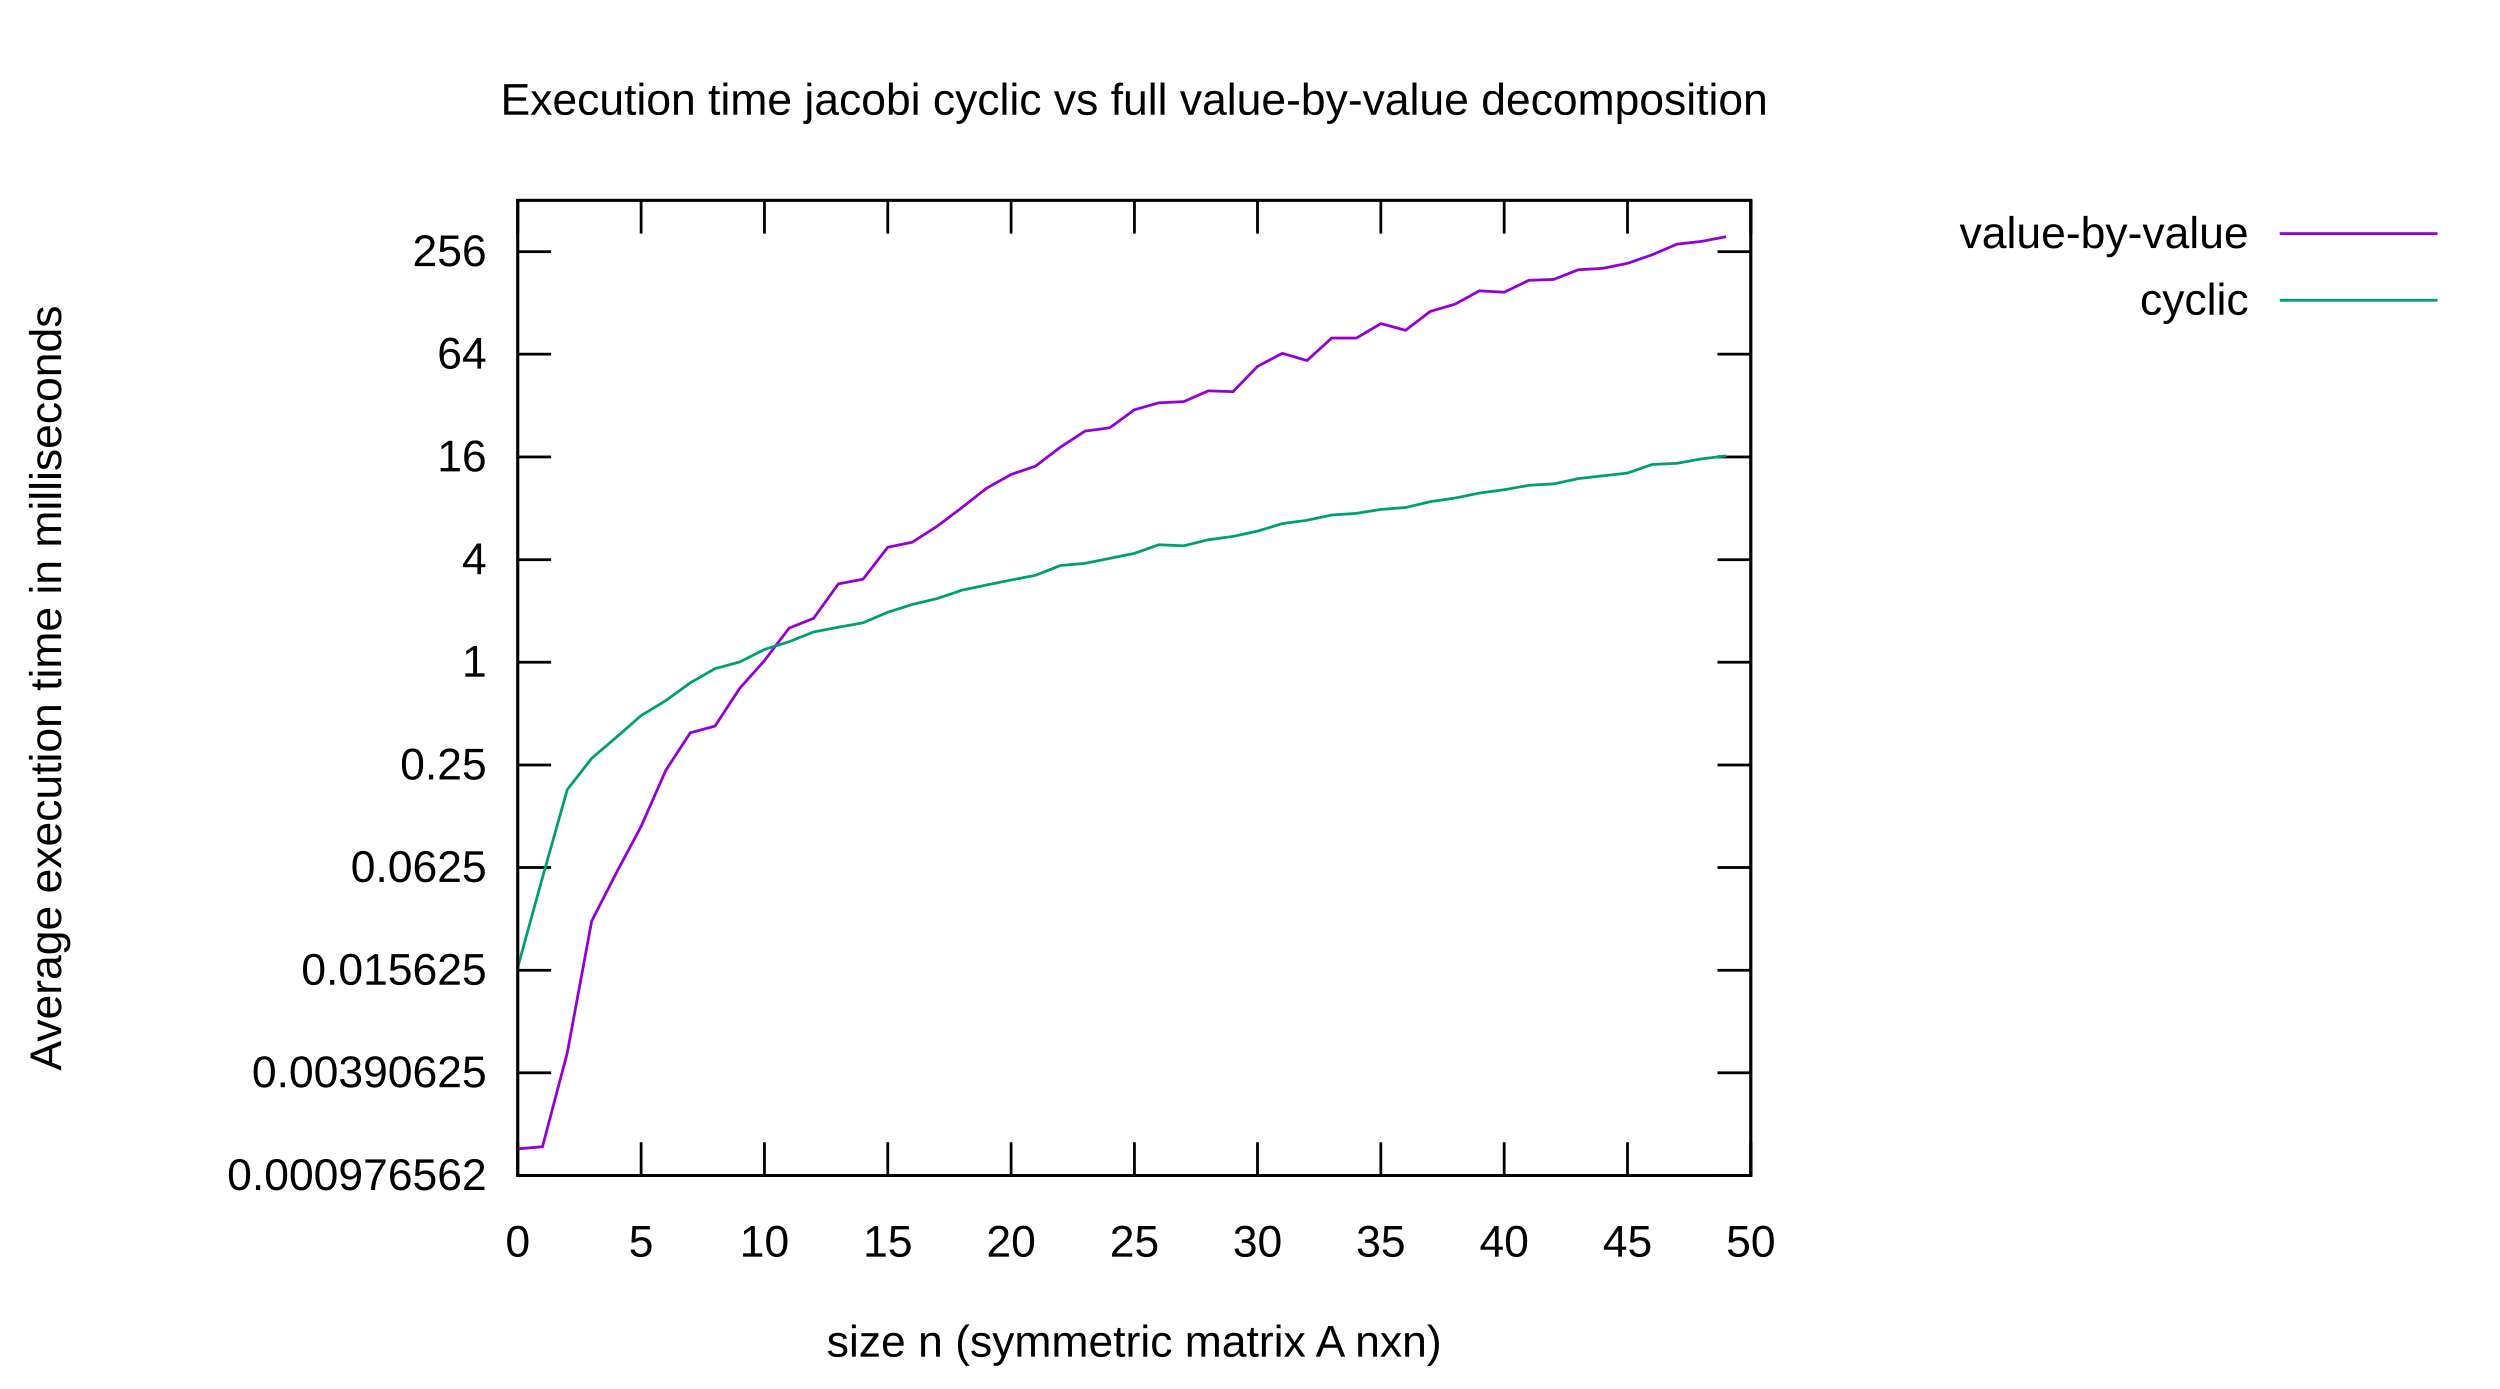
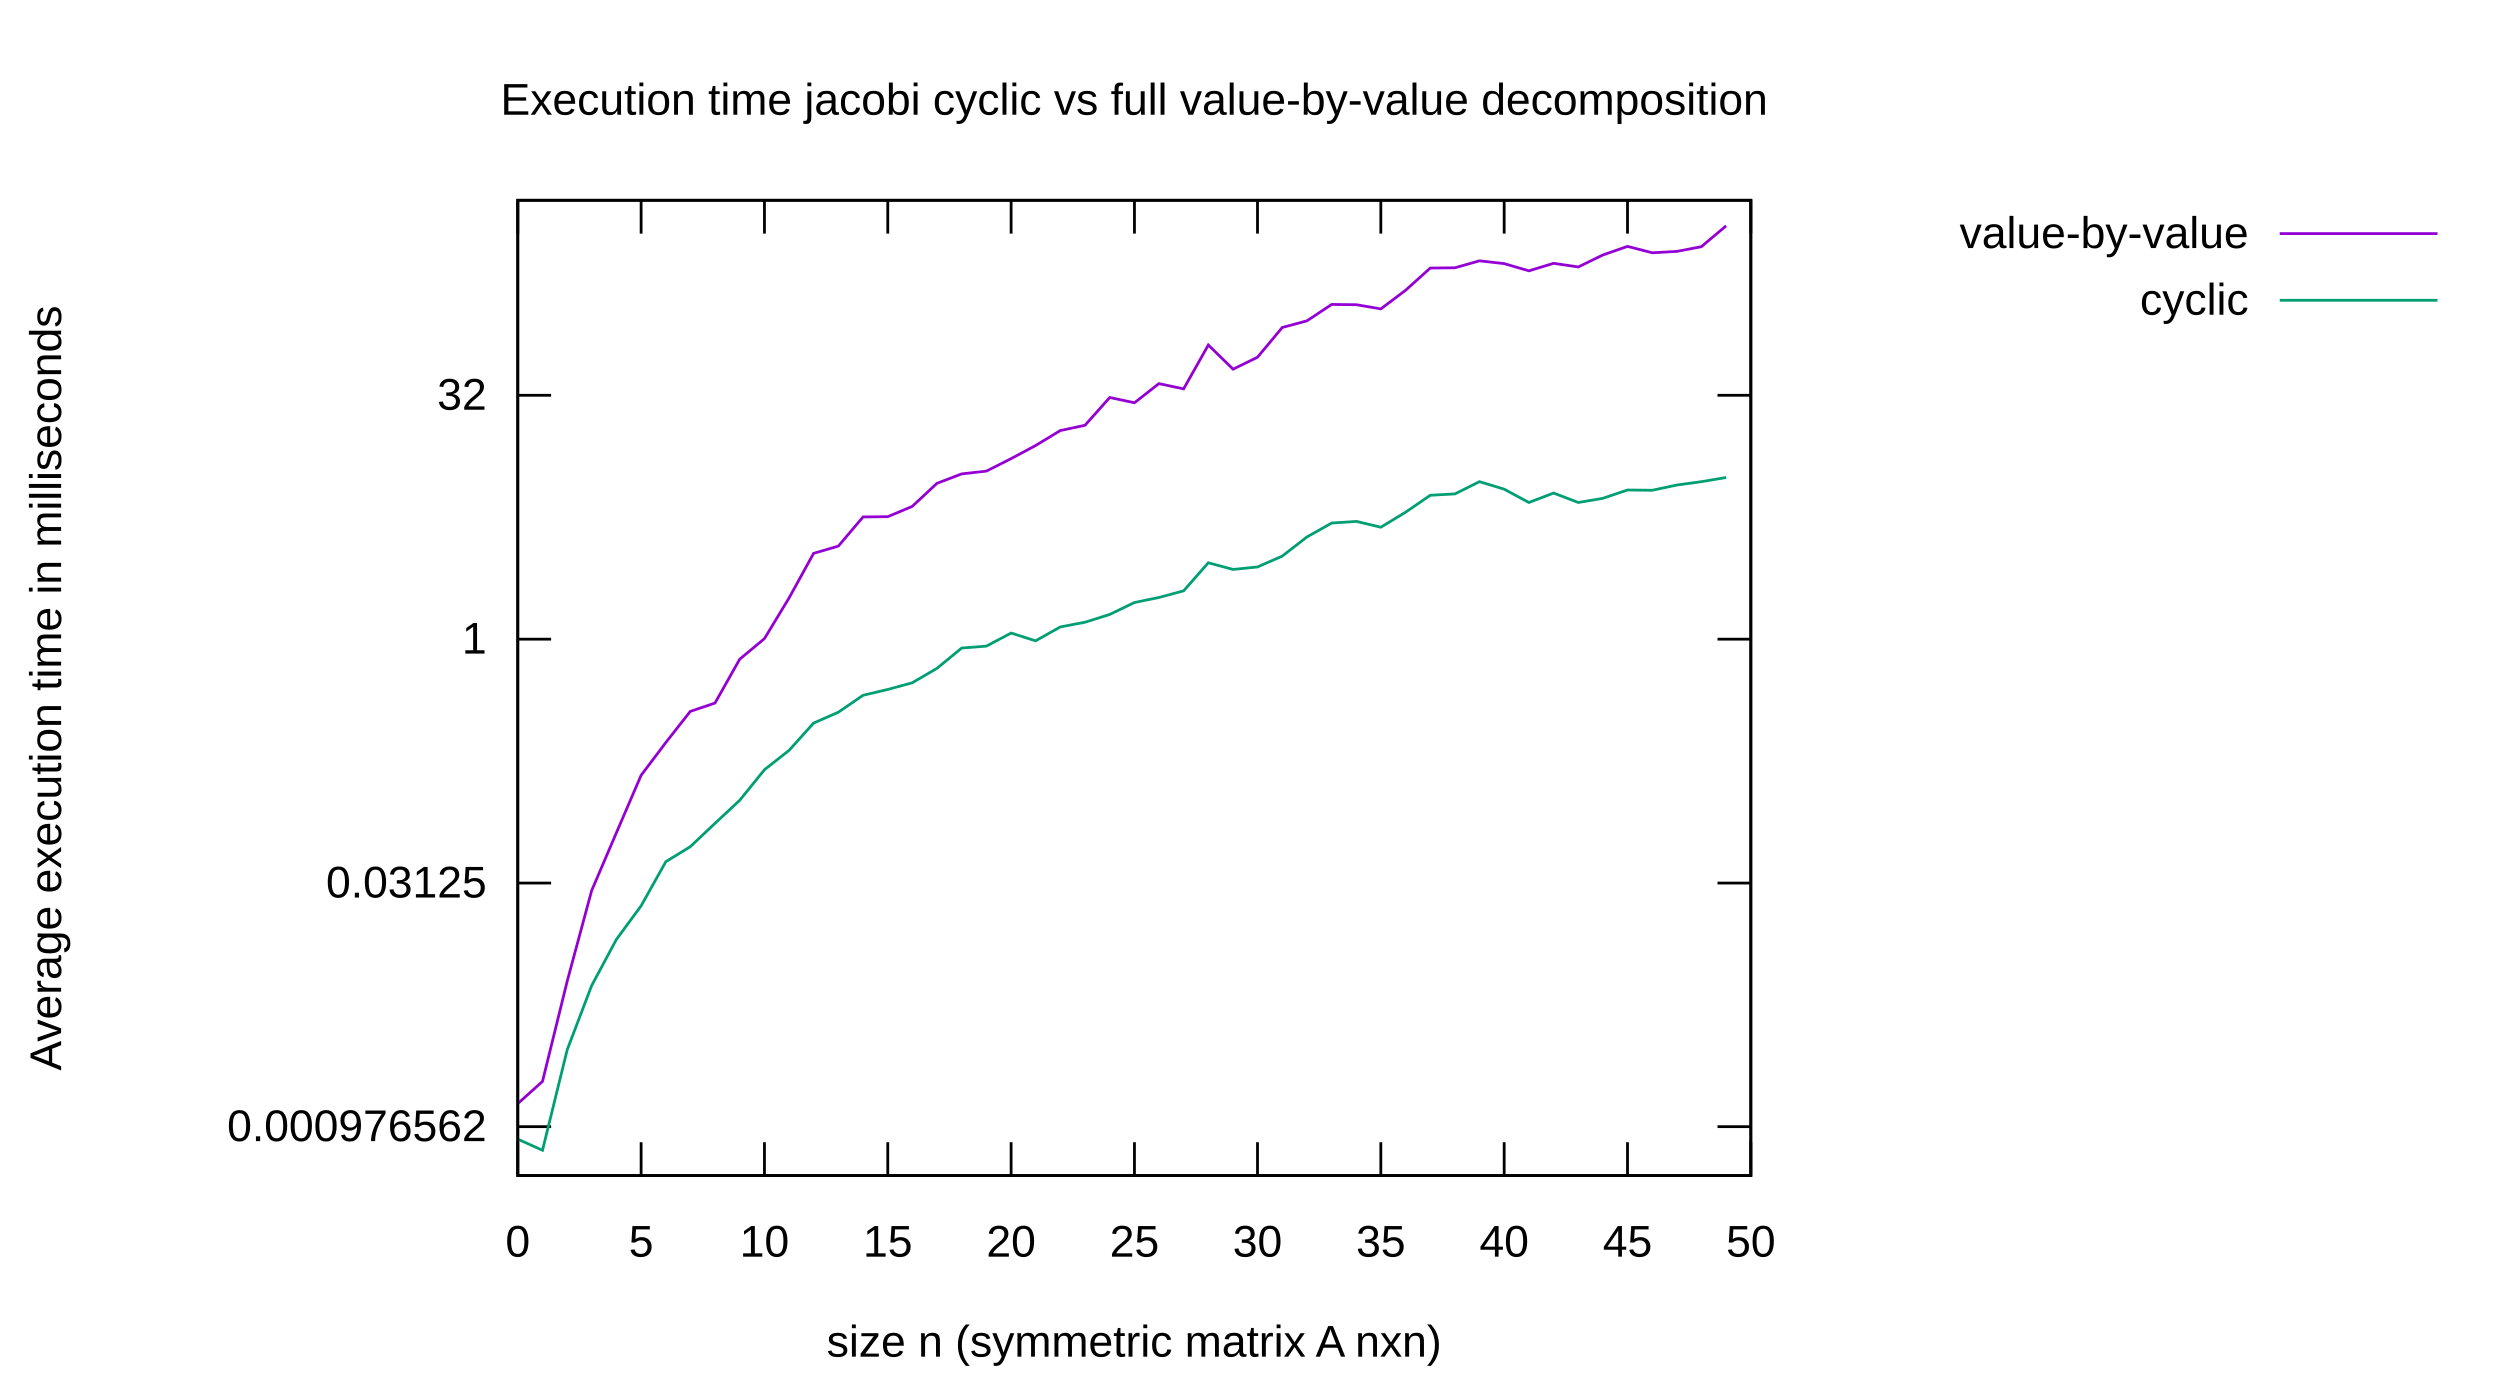
<svg xmlns="http://www.w3.org/2000/svg" xmlns:xlink="http://www.w3.org/1999/xlink" width="900" height="500" viewBox="0 0 900 500">
  <g id="gnuplot_canvas">
    <rect x="0" y="0" width="900" height="500" fill="#ffffff" />
    <defs>
      <circle id="gpDot" r="0.5" stroke-width="0.5" />
      <path id="gpPt0" stroke-width="0.167" stroke="currentColor" d="M-1,0 h2 M0,-1 v2" />
      <path id="gpPt1" stroke-width="0.167" stroke="currentColor" d="M-1,-1 L1,1 M1,-1 L-1,1" />
      <path id="gpPt2" stroke-width="0.167" stroke="currentColor" d="M-1,0 L1,0 M0,-1 L0,1 M-1,-1 L1,1 M-1,1 L1,-1" />
      <rect id="gpPt3" stroke-width="0.167" stroke="currentColor" x="-1" y="-1" width="2" height="2" />
      <rect id="gpPt4" stroke-width="0.167" stroke="currentColor" fill="currentColor" x="-1" y="-1" width="2" height="2" />
      <circle id="gpPt5" stroke-width="0.167" stroke="currentColor" cx="0" cy="0" r="1" />
      <use xlink:href="#gpPt5" id="gpPt6" fill="currentColor" stroke="none" />
      <path id="gpPt7" stroke-width="0.167" stroke="currentColor" d="M0,-1.33 L-1.33,0.67 L1.33,0.67 z" />
      <use xlink:href="#gpPt7" id="gpPt8" fill="currentColor" stroke="none" />
      <use xlink:href="#gpPt7" id="gpPt9" stroke="currentColor" transform="rotate(180)" />
      <use xlink:href="#gpPt9" id="gpPt10" fill="currentColor" stroke="none" />
      <use xlink:href="#gpPt3" id="gpPt11" stroke="currentColor" transform="rotate(45)" />
      <use xlink:href="#gpPt11" id="gpPt12" fill="currentColor" stroke="none" />
      <path id="gpPt13" stroke-width="0.167" stroke="currentColor" d="M0,1.330 L1.265,0.411 L0.782,-1.067 L-0.782,-1.076 L-1.265,0.411 z" />
      <use xlink:href="#gpPt13" id="gpPt14" fill="currentColor" stroke="none" />
      <filter id="textbox" filterUnits="objectBoundingBox" x="0" y="0" height="1" width="1">
        <feFlood flood-color="#FFFFFF" flood-opacity="1" result="bgnd" />
        <feComposite in="SourceGraphic" in2="bgnd" operator="atop" />
      </filter>
      <filter id="greybox" filterUnits="objectBoundingBox" x="0" y="0" height="1" width="1">
        <feFlood flood-color="lightgrey" flood-opacity="1" result="grey" />
        <feComposite in="SourceGraphic" in2="grey" operator="atop" />
      </filter>
    </defs>
    <g fill="none" color="#FFFFFF" stroke="currentColor" stroke-width="1.00" stroke-linecap="butt" stroke-linejoin="miter">
</g>
    <g fill="none" color="black" stroke="currentColor" stroke-width="1.00" stroke-linecap="butt" stroke-linejoin="miter">
-       <path stroke="black" d="M186.4,423.2 L198.4,423.2 M630.3,423.2 L618.3,423.2  " />
-       <g transform="translate(175.2,428.4)" stroke="none" fill="black" font-family="Arial" font-size="16.00" text-anchor="end">
+       <path stroke="black" d="M186.4,405.6 L198.4,405.6 M630.3,405.6 L618.3,405.6  " />
+       <g transform="translate(175.2,410.8)" stroke="none" fill="black" font-family="Arial" font-size="16.00" text-anchor="end">
        <text>
          <tspan font-family="Arial"> 0.000976562</tspan>
        </text>
      </g>
    </g>
    <g fill="none" color="black" stroke="currentColor" stroke-width="1.00" stroke-linecap="butt" stroke-linejoin="miter">
-       <path stroke="black" d="M186.4,386.2 L198.4,386.2 M630.3,386.2 L618.3,386.2  " />
-       <g transform="translate(175.2,391.4)" stroke="none" fill="black" font-family="Arial" font-size="16.00" text-anchor="end">
-         <text>
-           <tspan font-family="Arial"> 0.00390625</tspan>
-         </text>
-       </g>
-     </g>
-     <g fill="none" color="black" stroke="currentColor" stroke-width="1.00" stroke-linecap="butt" stroke-linejoin="miter">
-       <path stroke="black" d="M186.4,349.3 L198.4,349.3 M630.3,349.3 L618.3,349.3  " />
-       <g transform="translate(175.2,354.5)" stroke="none" fill="black" font-family="Arial" font-size="16.00" text-anchor="end">
-         <text>
-           <tspan font-family="Arial"> 0.015625</tspan>
-         </text>
-       </g>
-     </g>
-     <g fill="none" color="black" stroke="currentColor" stroke-width="1.00" stroke-linecap="butt" stroke-linejoin="miter">
-       <path stroke="black" d="M186.4,312.3 L198.4,312.3 M630.3,312.3 L618.3,312.3  " />
-       <g transform="translate(175.2,317.5)" stroke="none" fill="black" font-family="Arial" font-size="16.00" text-anchor="end">
-         <text>
-           <tspan font-family="Arial"> 0.0625</tspan>
-         </text>
-       </g>
-     </g>
-     <g fill="none" color="black" stroke="currentColor" stroke-width="1.00" stroke-linecap="butt" stroke-linejoin="miter">
-       <path stroke="black" d="M186.4,275.4 L198.4,275.4 M630.3,275.4 L618.3,275.4  " />
-       <g transform="translate(175.2,280.6)" stroke="none" fill="black" font-family="Arial" font-size="16.00" text-anchor="end">
-         <text>
-           <tspan font-family="Arial"> 0.25</tspan>
-         </text>
-       </g>
-     </g>
-     <g fill="none" color="black" stroke="currentColor" stroke-width="1.00" stroke-linecap="butt" stroke-linejoin="miter">
-       <path stroke="black" d="M186.4,238.4 L198.4,238.4 M630.3,238.4 L618.3,238.4  " />
-       <g transform="translate(175.2,243.6)" stroke="none" fill="black" font-family="Arial" font-size="16.00" text-anchor="end">
+       <path stroke="black" d="M186.4,317.9 L198.4,317.9 M630.3,317.9 L618.3,317.9  " />
+       <g transform="translate(175.2,323.1)" stroke="none" fill="black" font-family="Arial" font-size="16.00" text-anchor="end">
+         <text>
+           <tspan font-family="Arial"> 0.03125</tspan>
+         </text>
+       </g>
+     </g>
+     <g fill="none" color="black" stroke="currentColor" stroke-width="1.00" stroke-linecap="butt" stroke-linejoin="miter">
+       <path stroke="black" d="M186.4,230.1 L198.4,230.1 M630.3,230.1 L618.3,230.1  " />
+       <g transform="translate(175.2,235.3)" stroke="none" fill="black" font-family="Arial" font-size="16.00" text-anchor="end">
        <text>
          <tspan font-family="Arial"> 1</tspan>
        </text>
      </g>
    </g>
    <g fill="none" color="black" stroke="currentColor" stroke-width="1.00" stroke-linecap="butt" stroke-linejoin="miter">
-       <path stroke="black" d="M186.4,201.5 L198.4,201.5 M630.3,201.5 L618.3,201.5  " />
-       <g transform="translate(175.2,206.7)" stroke="none" fill="black" font-family="Arial" font-size="16.00" text-anchor="end">
-         <text>
-           <tspan font-family="Arial"> 4</tspan>
-         </text>
-       </g>
-     </g>
-     <g fill="none" color="black" stroke="currentColor" stroke-width="1.00" stroke-linecap="butt" stroke-linejoin="miter">
-       <path stroke="black" d="M186.4,164.5 L198.4,164.5 M630.3,164.5 L618.3,164.5  " />
-       <g transform="translate(175.2,169.7)" stroke="none" fill="black" font-family="Arial" font-size="16.00" text-anchor="end">
-         <text>
-           <tspan font-family="Arial"> 16</tspan>
-         </text>
-       </g>
-     </g>
-     <g fill="none" color="black" stroke="currentColor" stroke-width="1.00" stroke-linecap="butt" stroke-linejoin="miter">
-       <path stroke="black" d="M186.4,127.5 L198.4,127.5 M630.3,127.5 L618.3,127.5  " />
-       <g transform="translate(175.2,132.7)" stroke="none" fill="black" font-family="Arial" font-size="16.00" text-anchor="end">
-         <text>
-           <tspan font-family="Arial"> 64</tspan>
-         </text>
-       </g>
-     </g>
-     <g fill="none" color="black" stroke="currentColor" stroke-width="1.00" stroke-linecap="butt" stroke-linejoin="miter">
-       <path stroke="black" d="M186.4,90.6 L198.4,90.6 M630.3,90.6 L618.3,90.6  " />
-       <g transform="translate(175.2,95.8)" stroke="none" fill="black" font-family="Arial" font-size="16.00" text-anchor="end">
-         <text>
-           <tspan font-family="Arial"> 256</tspan>
+       <path stroke="black" d="M186.4,142.3 L198.4,142.3 M630.3,142.3 L618.3,142.3  " />
+       <g transform="translate(175.2,147.5)" stroke="none" fill="black" font-family="Arial" font-size="16.00" text-anchor="end">
+         <text>
+           <tspan font-family="Arial"> 32</tspan>
        </text>
      </g>
    </g>
    <g fill="none" color="black" stroke="currentColor" stroke-width="1.00" stroke-linecap="butt" stroke-linejoin="miter">
      <path stroke="black" d="M186.4,423.2 L186.4,411.2 M186.4,72.1 L186.4,84.1  " />
      <g transform="translate(186.4,452.4)" stroke="none" fill="black" font-family="Arial" font-size="16.00" text-anchor="middle">
        <text>
          <tspan font-family="Arial"> 0</tspan>
        </text>
      </g>
    </g>
    <g fill="none" color="black" stroke="currentColor" stroke-width="1.00" stroke-linecap="butt" stroke-linejoin="miter">
      <path stroke="black" d="M230.8,423.2 L230.8,411.2 M230.8,72.1 L230.8,84.1  " />
      <g transform="translate(230.8,452.4)" stroke="none" fill="black" font-family="Arial" font-size="16.00" text-anchor="middle">
        <text>
          <tspan font-family="Arial"> 5</tspan>
        </text>
      </g>
    </g>
    <g fill="none" color="black" stroke="currentColor" stroke-width="1.00" stroke-linecap="butt" stroke-linejoin="miter">
      <path stroke="black" d="M275.2,423.2 L275.2,411.2 M275.2,72.1 L275.2,84.1  " />
      <g transform="translate(275.2,452.4)" stroke="none" fill="black" font-family="Arial" font-size="16.00" text-anchor="middle">
        <text>
          <tspan font-family="Arial"> 10</tspan>
        </text>
      </g>
    </g>
    <g fill="none" color="black" stroke="currentColor" stroke-width="1.00" stroke-linecap="butt" stroke-linejoin="miter">
      <path stroke="black" d="M319.6,423.2 L319.6,411.2 M319.6,72.1 L319.6,84.1  " />
      <g transform="translate(319.6,452.4)" stroke="none" fill="black" font-family="Arial" font-size="16.00" text-anchor="middle">
        <text>
          <tspan font-family="Arial"> 15</tspan>
        </text>
      </g>
    </g>
    <g fill="none" color="black" stroke="currentColor" stroke-width="1.00" stroke-linecap="butt" stroke-linejoin="miter">
      <path stroke="black" d="M364.0,423.2 L364.0,411.2 M364.0,72.1 L364.0,84.1  " />
      <g transform="translate(364.0,452.4)" stroke="none" fill="black" font-family="Arial" font-size="16.00" text-anchor="middle">
        <text>
          <tspan font-family="Arial"> 20</tspan>
        </text>
      </g>
    </g>
    <g fill="none" color="black" stroke="currentColor" stroke-width="1.00" stroke-linecap="butt" stroke-linejoin="miter">
      <path stroke="black" d="M408.4,423.2 L408.4,411.2 M408.4,72.1 L408.4,84.1  " />
      <g transform="translate(408.4,452.4)" stroke="none" fill="black" font-family="Arial" font-size="16.00" text-anchor="middle">
        <text>
          <tspan font-family="Arial"> 25</tspan>
        </text>
      </g>
    </g>
    <g fill="none" color="black" stroke="currentColor" stroke-width="1.00" stroke-linecap="butt" stroke-linejoin="miter">
      <path stroke="black" d="M452.7,423.2 L452.7,411.2 M452.7,72.1 L452.7,84.1  " />
      <g transform="translate(452.7,452.4)" stroke="none" fill="black" font-family="Arial" font-size="16.00" text-anchor="middle">
        <text>
          <tspan font-family="Arial"> 30</tspan>
        </text>
      </g>
    </g>
    <g fill="none" color="black" stroke="currentColor" stroke-width="1.00" stroke-linecap="butt" stroke-linejoin="miter">
      <path stroke="black" d="M497.1,423.2 L497.1,411.2 M497.1,72.1 L497.1,84.1  " />
      <g transform="translate(497.1,452.4)" stroke="none" fill="black" font-family="Arial" font-size="16.00" text-anchor="middle">
        <text>
          <tspan font-family="Arial"> 35</tspan>
        </text>
      </g>
    </g>
    <g fill="none" color="black" stroke="currentColor" stroke-width="1.00" stroke-linecap="butt" stroke-linejoin="miter">
      <path stroke="black" d="M541.5,423.2 L541.5,411.2 M541.5,72.1 L541.5,84.1  " />
      <g transform="translate(541.5,452.4)" stroke="none" fill="black" font-family="Arial" font-size="16.00" text-anchor="middle">
        <text>
          <tspan font-family="Arial"> 40</tspan>
        </text>
      </g>
    </g>
    <g fill="none" color="black" stroke="currentColor" stroke-width="1.00" stroke-linecap="butt" stroke-linejoin="miter">
      <path stroke="black" d="M585.9,423.2 L585.9,411.2 M585.9,72.1 L585.9,84.1  " />
      <g transform="translate(585.9,452.4)" stroke="none" fill="black" font-family="Arial" font-size="16.00" text-anchor="middle">
        <text>
          <tspan font-family="Arial"> 45</tspan>
        </text>
      </g>
    </g>
    <g fill="none" color="black" stroke="currentColor" stroke-width="1.00" stroke-linecap="butt" stroke-linejoin="miter">
      <path stroke="black" d="M630.3,423.2 L630.3,411.2 M630.3,72.1 L630.3,84.1  " />
      <g transform="translate(630.3,452.4)" stroke="none" fill="black" font-family="Arial" font-size="16.00" text-anchor="middle">
        <text>
          <tspan font-family="Arial"> 50</tspan>
        </text>
      </g>
    </g>
    <g fill="none" color="black" stroke="currentColor" stroke-width="1.00" stroke-linecap="butt" stroke-linejoin="miter">
</g>
    <g fill="none" color="black" stroke="currentColor" stroke-width="1.00" stroke-linecap="butt" stroke-linejoin="miter">
      <path stroke="black" d="M186.4,72.1 L186.4,423.2 L630.3,423.2 L630.3,72.1 L186.4,72.1 Z  " />
    </g>
    <g fill="none" color="black" stroke="currentColor" stroke-width="1.00" stroke-linecap="butt" stroke-linejoin="miter">
      <g transform="translate(22.0,247.7) rotate(270)" stroke="none" fill="black" font-family="Arial" font-size="16.00" text-anchor="middle">
        <text>
          <tspan font-family="Arial">Average execution time in milliseconds</tspan>
        </text>
      </g>
    </g>
    <g fill="none" color="black" stroke="currentColor" stroke-width="1.00" stroke-linecap="butt" stroke-linejoin="miter">
      <g transform="translate(408.3,488.4)" stroke="none" fill="black" font-family="Arial" font-size="16.00" text-anchor="middle">
        <text>
          <tspan font-family="Arial">size n (symmetric matrix A nxn)</tspan>
        </text>
      </g>
    </g>
    <g fill="none" color="black" stroke="currentColor" stroke-width="1.00" stroke-linecap="butt" stroke-linejoin="miter">
      <g transform="translate(408.3,41.3)" stroke="none" fill="black" font-family="Arial" font-size="16.00" text-anchor="middle">
        <text>
          <tspan font-family="Arial">Execution time jacobi cyclic vs full value-by-value decomposition</tspan>
        </text>
      </g>
    </g>
    <g id="gnuplot_plot_1">
      <g fill="none" color="black" stroke="currentColor" stroke-width="1.00" stroke-linecap="butt" stroke-linejoin="miter">
        <g transform="translate(809.5,89.3)" stroke="none" fill="black" font-family="Arial" font-size="16.00" text-anchor="end">
          <text>
            <tspan font-family="Arial">value-by-value</tspan>
          </text>
        </g>
      </g>
      <g fill="none" color="black" stroke="currentColor" stroke-width="1.00" stroke-linecap="butt" stroke-linejoin="miter">
-         <path stroke="rgb(148,   0, 211)" d="M820.7,84.1 L877.5,84.1 M186.4,413.6 L195.3,412.8 L204.2,379.1 L213.0,331.6 L221.9,314.2 L230.8,297.5   L239.7,277.3 L248.5,263.8 L257.4,261.4 L266.3,247.8 L275.2,237.8 L284.1,226.1 L292.9,222.6 L301.8,210.2   L310.7,208.5 L319.6,197.0 L328.4,195.2 L337.3,189.5 L346.2,182.8 L355.1,175.8 L364.0,170.8 L372.8,167.8   L381.7,161.0 L390.6,155.2 L399.5,154.0 L408.4,147.5 L417.2,145.0 L426.1,144.6 L435.0,140.7 L443.9,141.0   L452.7,131.9 L461.6,127.2 L470.5,129.8 L479.4,121.7 L488.3,121.7 L497.1,116.5 L506.0,118.9 L514.9,112.1   L523.8,109.5 L532.6,104.7 L541.5,105.2 L550.4,100.9 L559.3,100.6 L568.2,97.1 L577.0,96.6 L585.9,94.8   L594.8,91.7 L603.7,87.9 L612.5,86.9 L621.4,85.2  " />
+         <path stroke="rgb(148,   0, 211)" d="M820.7,84.1 L877.5,84.1 M186.4,397.3 L195.3,389.3 L204.2,353.2 L213.0,320.6 L221.9,299.8 L230.8,279.1   L239.7,267.3 L248.5,256.1 L257.4,253.1 L266.3,237.3 L275.2,229.9 L284.1,215.2 L292.9,199.2 L301.8,196.6   L310.7,186.1 L319.6,186.0 L328.4,182.3 L337.3,174.0 L346.2,170.6 L355.1,169.6 L364.0,165.1 L372.8,160.4   L381.7,155.0 L390.6,153.1 L399.5,143.1 L408.4,145.0 L417.2,138.1 L426.1,140.0 L435.0,124.2 L443.9,132.9   L452.7,128.6 L461.6,117.9 L470.5,115.5 L479.4,109.6 L488.3,109.7 L497.1,111.2 L506.0,104.5 L514.9,96.5   L523.8,96.4 L532.6,93.9 L541.5,94.9 L550.4,97.5 L559.3,94.8 L568.2,96.1 L577.0,91.8 L585.9,88.7   L594.8,91.0 L603.7,90.5 L612.5,88.8 L621.4,81.3  " />
      </g>
    </g>
    <g id="gnuplot_plot_2">
      <g fill="none" color="black" stroke="currentColor" stroke-width="1.00" stroke-linecap="butt" stroke-linejoin="miter">
        <g transform="translate(809.5,113.3)" stroke="none" fill="black" font-family="Arial" font-size="16.00" text-anchor="end">
          <text>
            <tspan font-family="Arial">cyclic</tspan>
          </text>
        </g>
      </g>
      <g fill="none" color="black" stroke="currentColor" stroke-width="1.00" stroke-linecap="butt" stroke-linejoin="miter">
-         <path stroke="rgb(  0, 158, 115)" d="M820.7,108.1 L877.5,108.1 M186.4,348.2 L195.3,315.9 L204.2,284.3 L213.0,273.0 L221.9,265.4 L230.8,257.6   L239.7,252.2 L248.5,245.8 L257.4,240.7 L266.3,238.3 L275.2,233.8 L284.1,231.0 L292.9,227.5 L301.8,225.8   L310.7,224.2 L319.6,220.4 L328.4,217.6 L337.3,215.5 L346.2,212.5 L355.1,210.6 L364.0,208.8 L372.8,207.1   L381.7,203.6 L390.6,202.8 L399.5,201.0 L408.4,199.2 L417.2,196.1 L426.1,196.5 L435.0,194.3 L443.9,193.1   L452.7,191.2 L461.6,188.5 L470.5,187.3 L479.4,185.4 L488.3,184.8 L497.1,183.4 L506.0,182.7 L514.9,180.6   L523.8,179.3 L532.6,177.5 L541.5,176.3 L550.4,174.7 L559.3,174.2 L568.2,172.3 L577.0,171.3 L585.9,170.3   L594.8,167.2 L603.7,166.8 L612.5,165.2 L621.4,164.1  " />
+         <path stroke="rgb(  0, 158, 115)" d="M820.7,108.1 L877.5,108.1 M186.4,410.1 L195.3,414.1 L204.2,377.9 L213.0,354.8 L221.9,338.2 L230.8,326.1   L239.7,310.2 L248.5,304.8 L257.4,296.4 L266.3,288.1 L275.2,277.1 L284.1,270.1 L292.9,260.3 L301.8,256.4   L310.7,250.3 L319.6,248.2 L328.4,245.8 L337.3,240.6 L346.2,233.3 L355.1,232.6 L364.0,227.9 L372.8,230.7   L381.7,225.7 L390.6,224.0 L399.5,221.2 L408.4,216.9 L417.2,215.1 L426.1,212.7 L435.0,202.6 L443.9,205.0   L452.7,204.1 L461.6,200.2 L470.5,193.3 L479.4,188.3 L488.3,187.7 L497.1,189.8 L506.0,184.4 L514.9,178.3   L523.8,177.8 L532.6,173.4 L541.5,176.1 L550.4,180.9 L559.3,177.5 L568.2,180.9 L577.0,179.4 L585.9,176.4   L594.8,176.5 L603.7,174.6 L612.5,173.4 L621.4,171.9  " />
      </g>
    </g>
    <g fill="none" color="#FFFFFF" stroke="rgb(  0, 158, 115)" stroke-width="2.00" stroke-linecap="butt" stroke-linejoin="miter">
</g>
    <g fill="none" color="black" stroke="currentColor" stroke-width="2.00" stroke-linecap="butt" stroke-linejoin="miter">
</g>
    <g fill="none" color="black" stroke="black" stroke-width="1.00" stroke-linecap="butt" stroke-linejoin="miter">
</g>
    <g fill="none" color="black" stroke="currentColor" stroke-width="1.00" stroke-linecap="butt" stroke-linejoin="miter">
      <path stroke="black" d="M186.4,72.1 L186.4,423.2 L630.3,423.2 L630.3,72.1 L186.4,72.1 Z  " />
    </g>
    <g fill="none" color="black" stroke="currentColor" stroke-width="1.00" stroke-linecap="butt" stroke-linejoin="miter">
</g>
  </g>
</svg>
